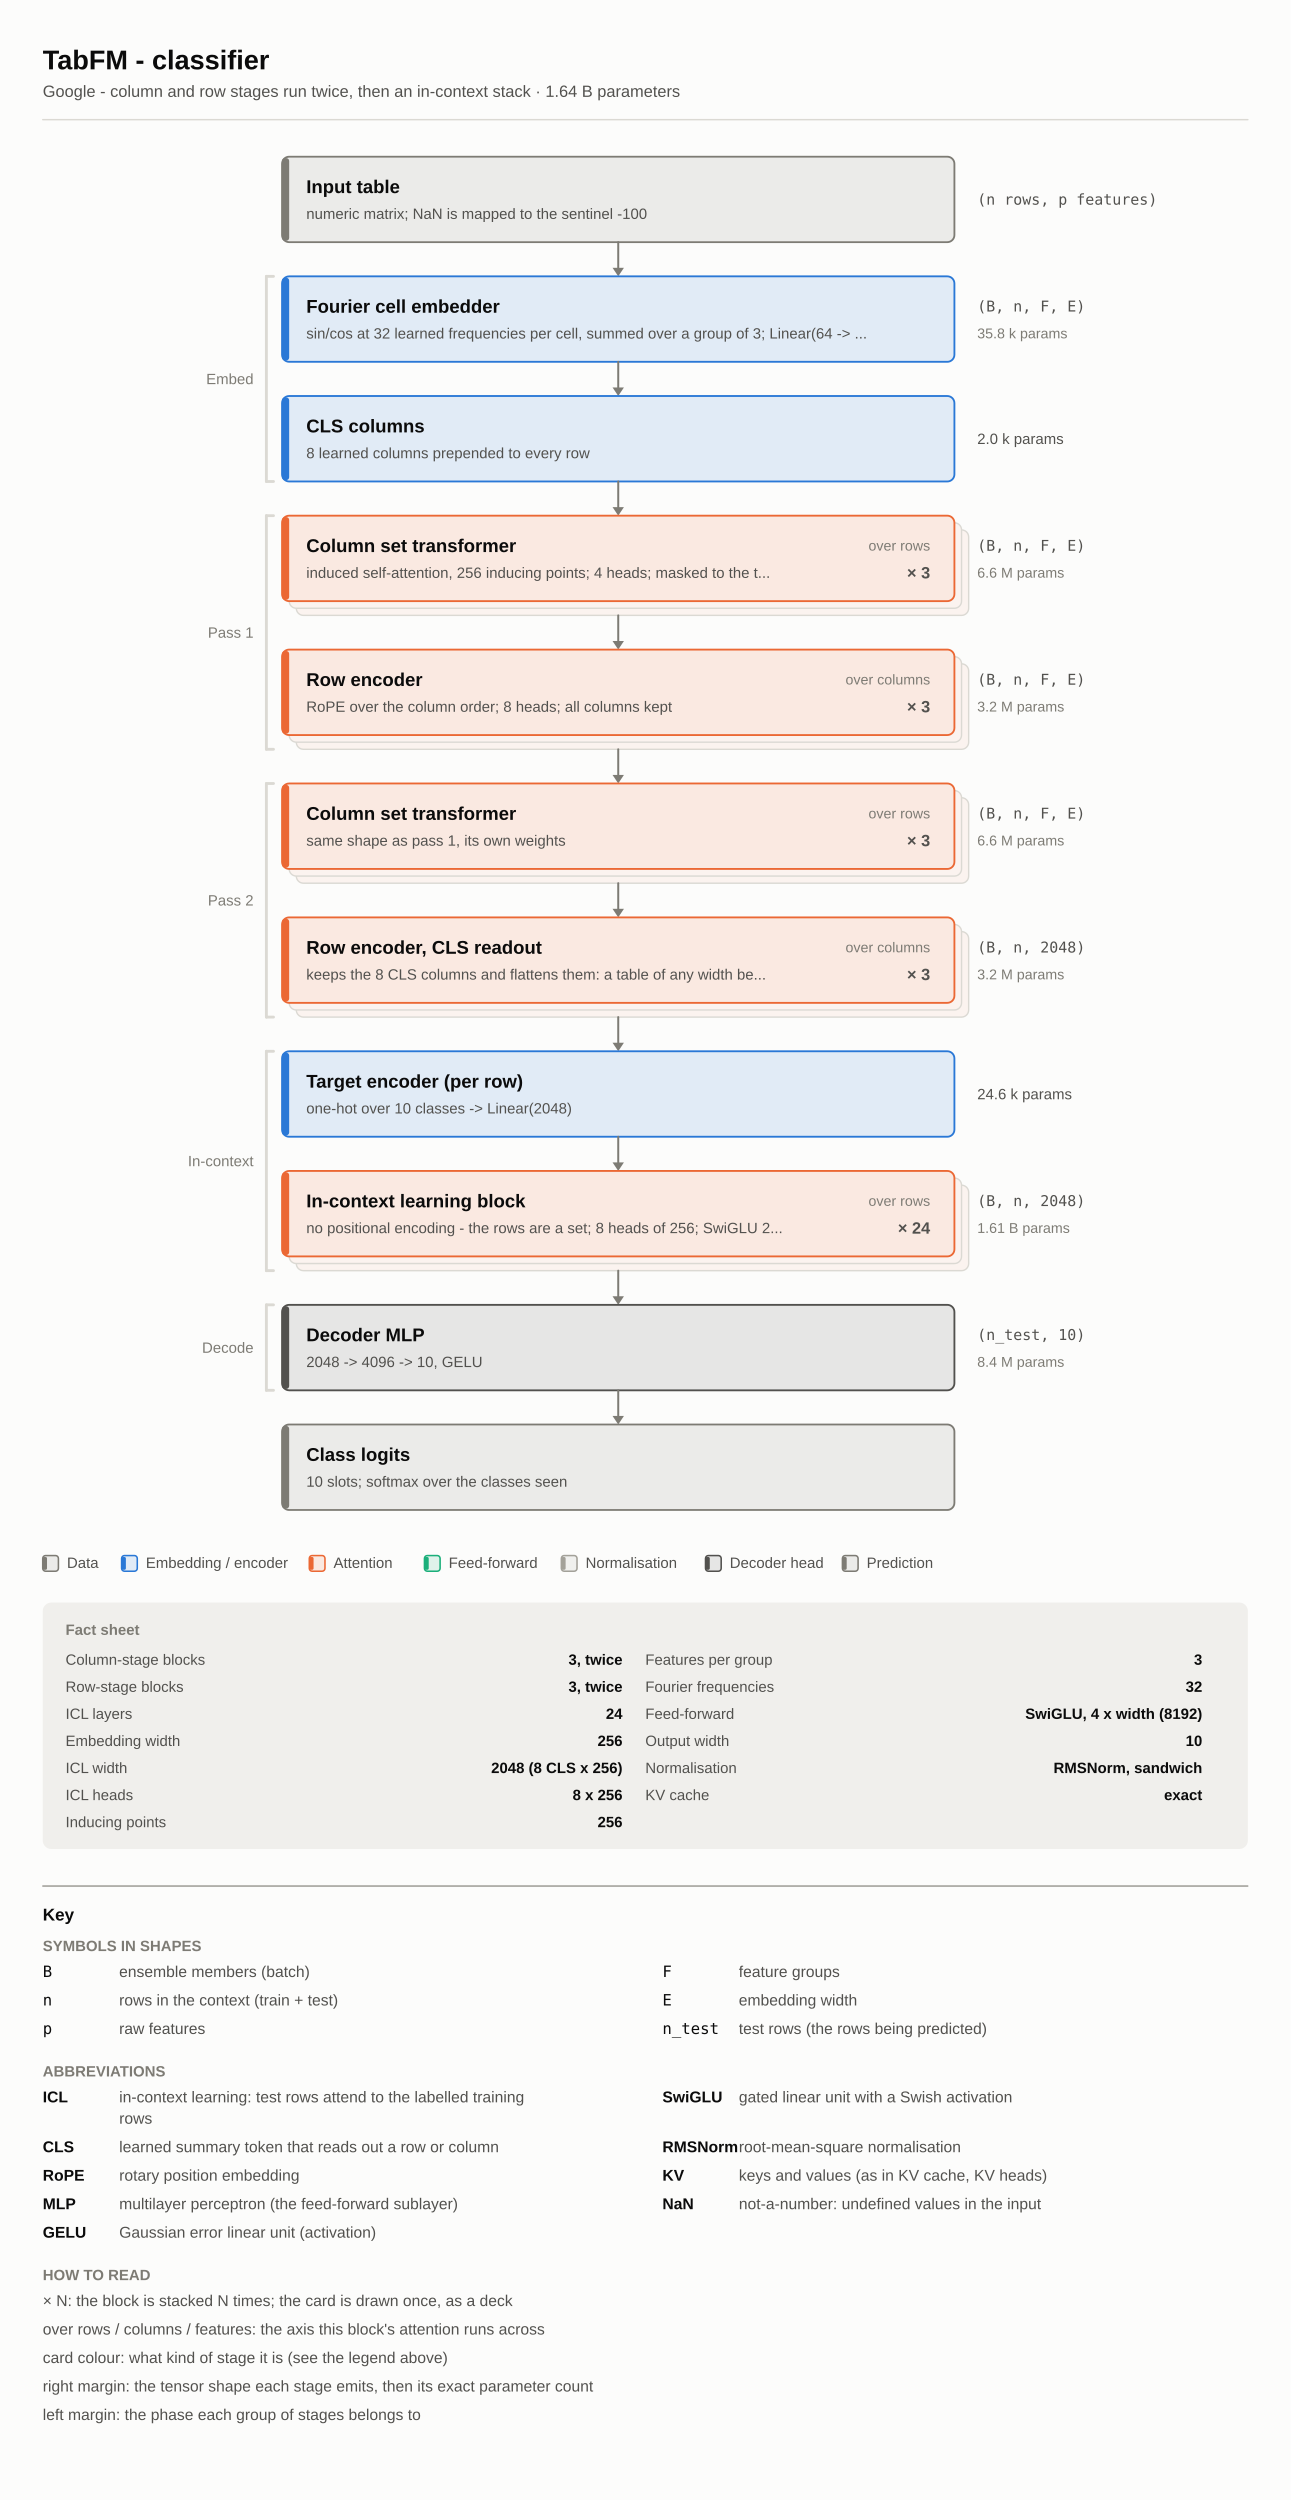
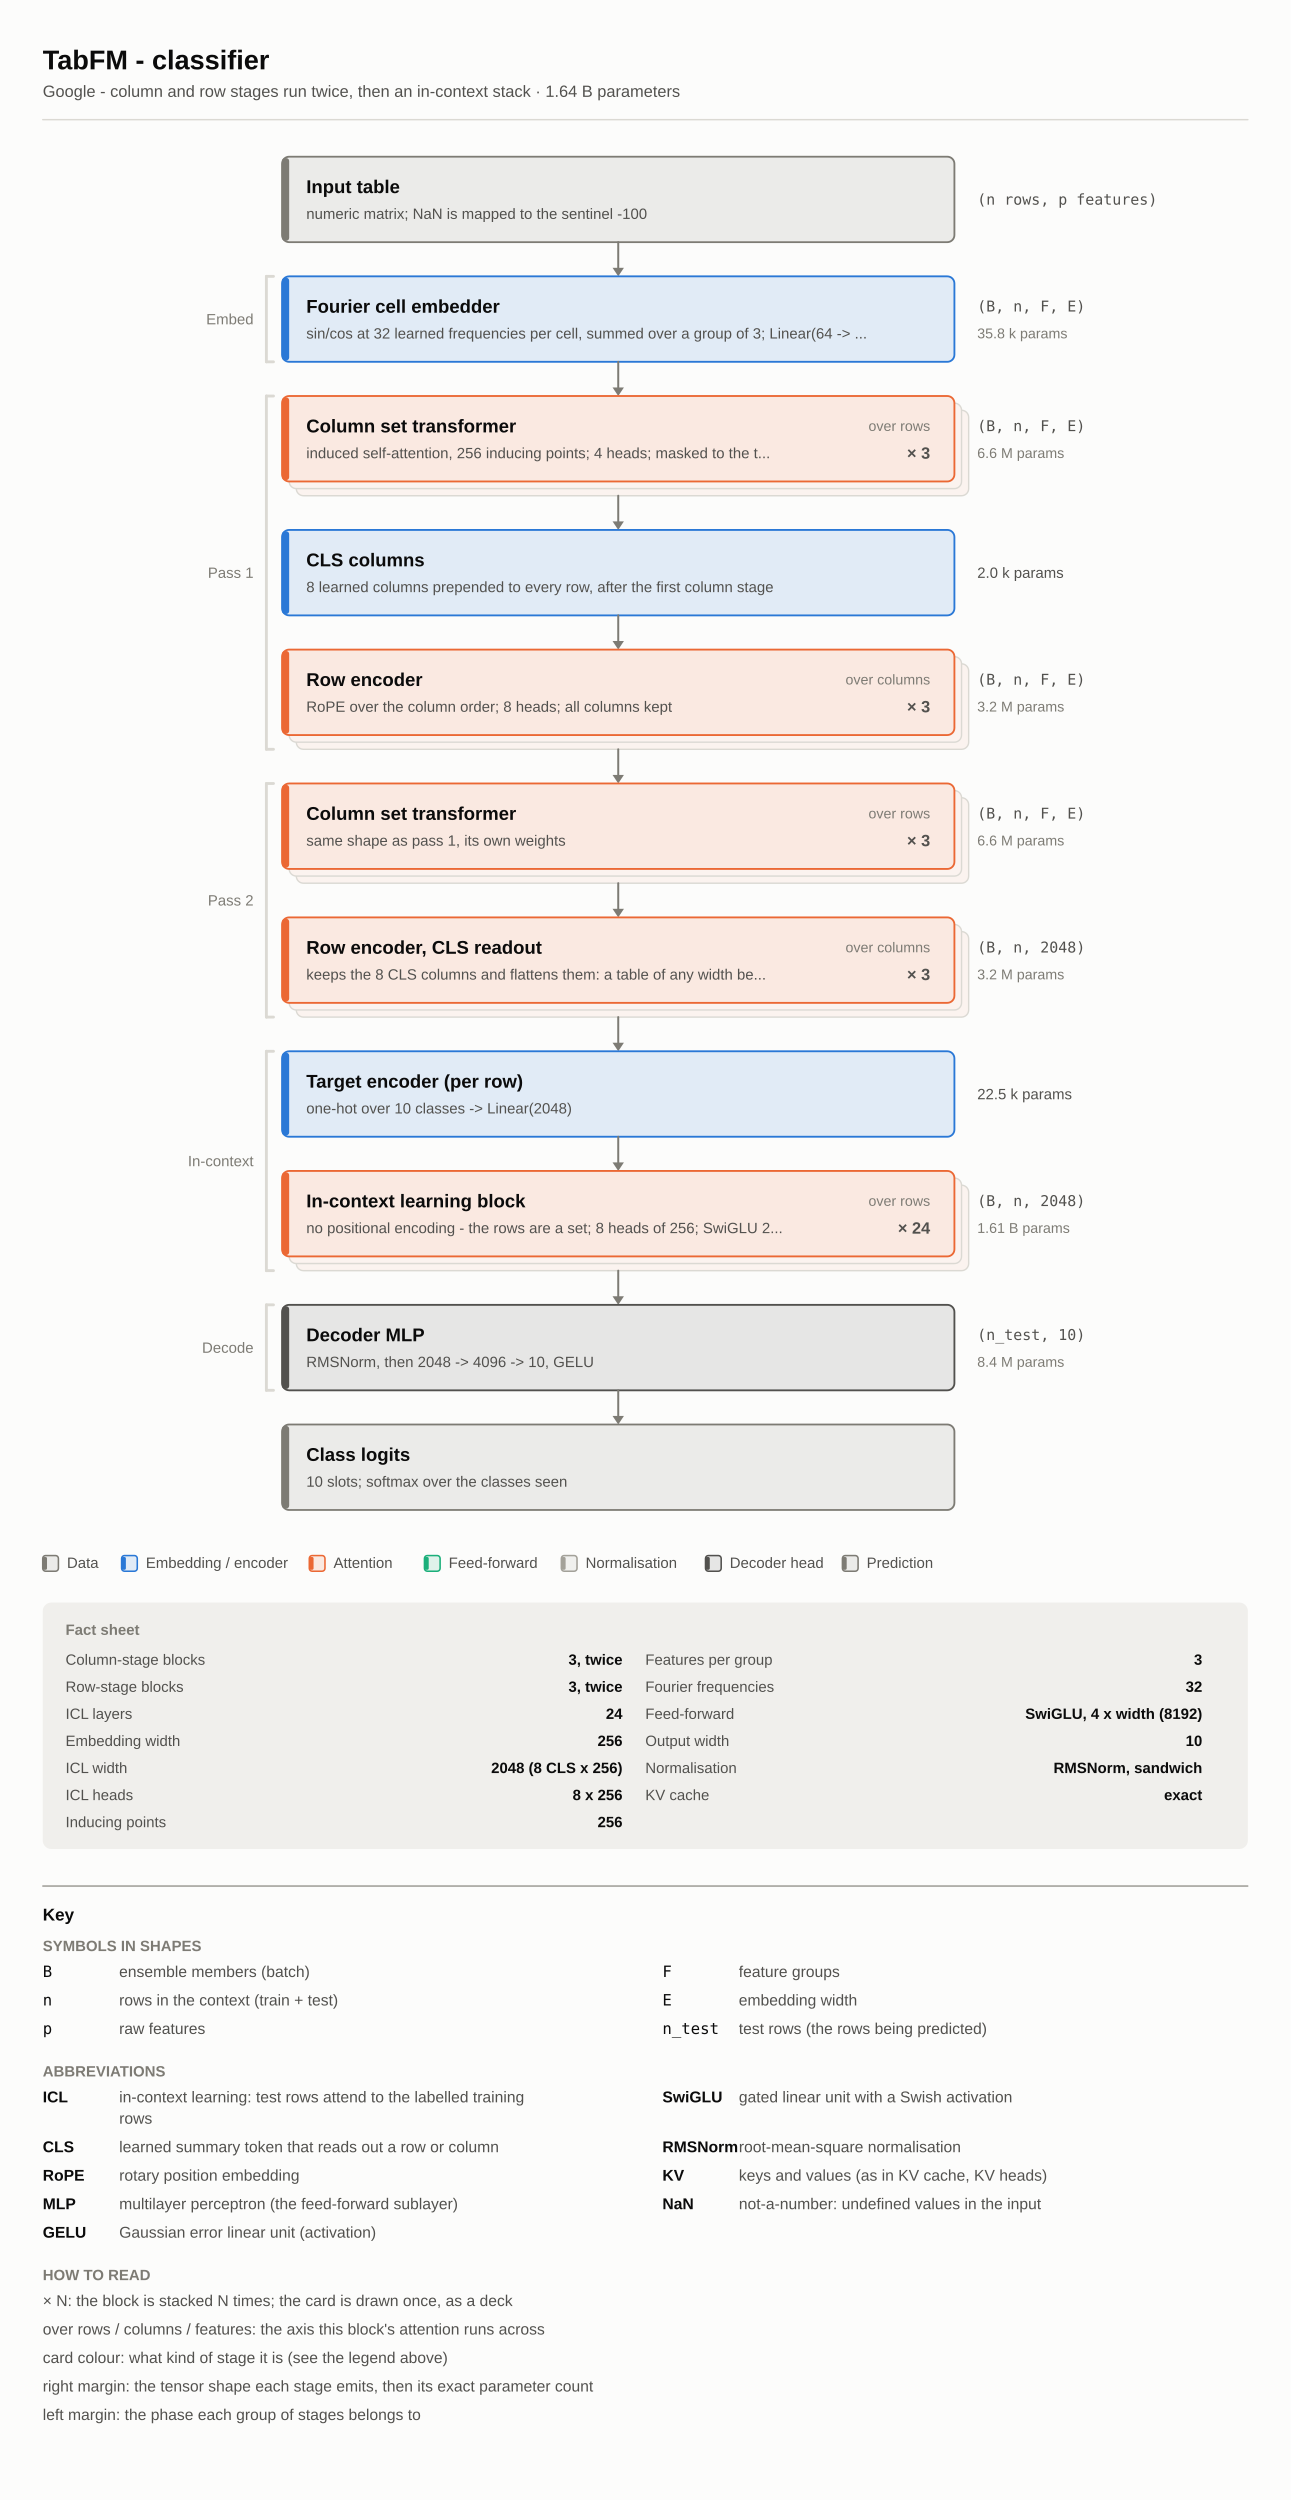
<svg xmlns="http://www.w3.org/2000/svg" width="906" height="1755" viewBox="0 0 906 1755">
  <rect width="906" height="1755" fill="#fcfcfb" />
  <text x="30" y="42" dy="0.35em" font-family="-apple-system, BlinkMacSystemFont, 'Segoe UI', 'Helvetica Neue', Arial, sans-serif" font-size="19px" font-weight="600" fill="#0b0b0b">TabFM - classifier</text>
  <text x="30" y="64" dy="0.35em" font-family="-apple-system, BlinkMacSystemFont, 'Segoe UI', 'Helvetica Neue', Arial, sans-serif" font-size="11.5px" fill="#52514e">Google  -  column and row stages run twice, then an in-context stack  ·  1.64 B parameters</text>
  <line x1="30" y1="84" x2="876" y2="84" stroke="#dbd9d3" stroke-width="1" stroke-linecap="round" />
  <rect x="198" y="110" width="472" height="60" rx="5" fill="#EBEBE9" stroke="#7d7b74" stroke-width="1.3" />
  <rect x="198" y="111" width="5" height="58" rx="2" fill="#7d7b74" />
  <text x="215" y="131" dy="0.35em" font-family="-apple-system, BlinkMacSystemFont, 'Segoe UI', 'Helvetica Neue', Arial, sans-serif" font-size="13px" font-weight="600" fill="#0b0b0b">Input table</text>
  <text x="215" y="150" dy="0.35em" font-family="-apple-system, BlinkMacSystemFont, 'Segoe UI', 'Helvetica Neue', Arial, sans-serif" font-size="10.5px" fill="#52514e">numeric matrix; NaN is mapped to the sentinel -100</text>
  <text x="686" y="140" dy="0.35em" font-family="ui-monospace, SFMono-Regular, Menlo, Consolas, monospace" font-size="10.5px" fill="#52514e">(n rows, p features)</text>
  <line x1="434" y1="170" x2="434" y2="189" stroke="#7d7b74" stroke-width="1.4" stroke-linecap="round" />
  <polygon points="430,188 438,188 434,194" fill="#7d7b74" />
  <rect x="198" y="194" width="472" height="60" rx="5" fill="#E1EBF6" stroke="#2a78d6" stroke-width="1.3" />
  <rect x="198" y="195" width="5" height="58" rx="2" fill="#2a78d6" />
  <text x="215" y="215" dy="0.35em" font-family="-apple-system, BlinkMacSystemFont, 'Segoe UI', 'Helvetica Neue', Arial, sans-serif" font-size="13px" font-weight="600" fill="#0b0b0b">Fourier cell embedder</text>
  <text x="215" y="234" dy="0.35em" font-family="-apple-system, BlinkMacSystemFont, 'Segoe UI', 'Helvetica Neue', Arial, sans-serif" font-size="10.5px" fill="#52514e">sin/cos at 32 learned frequencies per cell, summed over a group of 3; Linear(64 -&gt; ...</text>
  <text x="686" y="215" dy="0.35em" font-family="ui-monospace, SFMono-Regular, Menlo, Consolas, monospace" font-size="10.5px" fill="#52514e">(B, n, F, E)</text>
  <text x="686" y="234" dy="0.35em" font-family="-apple-system, BlinkMacSystemFont, 'Segoe UI', 'Helvetica Neue', Arial, sans-serif" font-size="10px" fill="#7d7b74">35.8 k params</text>
  <line x1="434" y1="254" x2="434" y2="273" stroke="#7d7b74" stroke-width="1.4" stroke-linecap="round" />
  <polygon points="430,272 438,272 434,278" fill="#7d7b74" />
-   <rect x="198" y="278" width="472" height="60" rx="5" fill="#E1EBF6" stroke="#2a78d6" stroke-width="1.3" />
-   <rect x="198" y="279" width="5" height="58" rx="2" fill="#2a78d6" />
-   <text x="215" y="299" dy="0.35em" font-family="-apple-system, BlinkMacSystemFont, 'Segoe UI', 'Helvetica Neue', Arial, sans-serif" font-size="13px" font-weight="600" fill="#0b0b0b">CLS columns</text>
-   <text x="215" y="318" dy="0.35em" font-family="-apple-system, BlinkMacSystemFont, 'Segoe UI', 'Helvetica Neue', Arial, sans-serif" font-size="10.5px" fill="#52514e">8 learned columns prepended to every row</text>
-   <text x="686" y="308" dy="0.35em" font-family="-apple-system, BlinkMacSystemFont, 'Segoe UI', 'Helvetica Neue', Arial, sans-serif" font-size="10.5px" fill="#52514e">2.0 k params</text>
-   <line x1="434" y1="338" x2="434" y2="357" stroke="#7d7b74" stroke-width="1.4" stroke-linecap="round" />
-   <polygon points="430,356 438,356 434,362" fill="#7d7b74" />
-   <rect x="208" y="372" width="472" height="60" rx="5" fill="#FBF3EF" stroke="#dbd9d3" stroke-width="1" />
-   <rect x="203" y="367" width="472" height="60" rx="5" fill="#FBF3EF" stroke="#dbd9d3" stroke-width="1" />
-   <rect x="198" y="362" width="472" height="60" rx="5" fill="#FAE9E1" stroke="#eb6834" stroke-width="1.3" />
-   <rect x="198" y="363" width="5" height="58" rx="2" fill="#eb6834" />
-   <text x="215" y="383" dy="0.35em" font-family="-apple-system, BlinkMacSystemFont, 'Segoe UI', 'Helvetica Neue', Arial, sans-serif" font-size="13px" font-weight="600" fill="#0b0b0b">Column set transformer</text>
-   <text x="215" y="402" dy="0.35em" font-family="-apple-system, BlinkMacSystemFont, 'Segoe UI', 'Helvetica Neue', Arial, sans-serif" font-size="10.5px" fill="#52514e">induced self-attention, 256 inducing points; 4 heads; masked to the t...</text>
-   <text x="653" y="383" dy="0.35em" font-family="-apple-system, BlinkMacSystemFont, 'Segoe UI', 'Helvetica Neue', Arial, sans-serif" font-size="10px" text-anchor="end" fill="#7d7b74">over rows</text>
-   <text x="653" y="402" dy="0.35em" font-family="-apple-system, BlinkMacSystemFont, 'Segoe UI', 'Helvetica Neue', Arial, sans-serif" font-size="11.5px" font-weight="600" text-anchor="end" fill="#52514e">× 3</text>
-   <text x="686" y="383" dy="0.35em" font-family="ui-monospace, SFMono-Regular, Menlo, Consolas, monospace" font-size="10.5px" fill="#52514e">(B, n, F, E)</text>
-   <text x="686" y="402" dy="0.35em" font-family="-apple-system, BlinkMacSystemFont, 'Segoe UI', 'Helvetica Neue', Arial, sans-serif" font-size="10px" fill="#7d7b74">6.6 M params</text>
+   <rect x="208" y="288" width="472" height="60" rx="5" fill="#FBF3EF" stroke="#dbd9d3" stroke-width="1" />
+   <rect x="203" y="283" width="472" height="60" rx="5" fill="#FBF3EF" stroke="#dbd9d3" stroke-width="1" />
+   <rect x="198" y="278" width="472" height="60" rx="5" fill="#FAE9E1" stroke="#eb6834" stroke-width="1.3" />
+   <rect x="198" y="279" width="5" height="58" rx="2" fill="#eb6834" />
+   <text x="215" y="299" dy="0.35em" font-family="-apple-system, BlinkMacSystemFont, 'Segoe UI', 'Helvetica Neue', Arial, sans-serif" font-size="13px" font-weight="600" fill="#0b0b0b">Column set transformer</text>
+   <text x="215" y="318" dy="0.35em" font-family="-apple-system, BlinkMacSystemFont, 'Segoe UI', 'Helvetica Neue', Arial, sans-serif" font-size="10.5px" fill="#52514e">induced self-attention, 256 inducing points; 4 heads; masked to the t...</text>
+   <text x="653" y="299" dy="0.35em" font-family="-apple-system, BlinkMacSystemFont, 'Segoe UI', 'Helvetica Neue', Arial, sans-serif" font-size="10px" text-anchor="end" fill="#7d7b74">over rows</text>
+   <text x="653" y="318" dy="0.35em" font-family="-apple-system, BlinkMacSystemFont, 'Segoe UI', 'Helvetica Neue', Arial, sans-serif" font-size="11.5px" font-weight="600" text-anchor="end" fill="#52514e">× 3</text>
+   <text x="686" y="299" dy="0.35em" font-family="ui-monospace, SFMono-Regular, Menlo, Consolas, monospace" font-size="10.5px" fill="#52514e">(B, n, F, E)</text>
+   <text x="686" y="318" dy="0.35em" font-family="-apple-system, BlinkMacSystemFont, 'Segoe UI', 'Helvetica Neue', Arial, sans-serif" font-size="10px" fill="#7d7b74">6.6 M params</text>
+   <line x1="434" y1="348" x2="434" y2="367" stroke="#7d7b74" stroke-width="1.4" stroke-linecap="round" />
+   <polygon points="430,366 438,366 434,372" fill="#7d7b74" />
+   <rect x="198" y="372" width="472" height="60" rx="5" fill="#E1EBF6" stroke="#2a78d6" stroke-width="1.3" />
+   <rect x="198" y="373" width="5" height="58" rx="2" fill="#2a78d6" />
+   <text x="215" y="393" dy="0.35em" font-family="-apple-system, BlinkMacSystemFont, 'Segoe UI', 'Helvetica Neue', Arial, sans-serif" font-size="13px" font-weight="600" fill="#0b0b0b">CLS columns</text>
+   <text x="215" y="412" dy="0.35em" font-family="-apple-system, BlinkMacSystemFont, 'Segoe UI', 'Helvetica Neue', Arial, sans-serif" font-size="10.5px" fill="#52514e">8 learned columns prepended to every row, after the first column stage</text>
+   <text x="686" y="402" dy="0.35em" font-family="-apple-system, BlinkMacSystemFont, 'Segoe UI', 'Helvetica Neue', Arial, sans-serif" font-size="10.5px" fill="#52514e">2.0 k params</text>
  <line x1="434" y1="432" x2="434" y2="451" stroke="#7d7b74" stroke-width="1.4" stroke-linecap="round" />
  <polygon points="430,450 438,450 434,456" fill="#7d7b74" />
  <rect x="208" y="466" width="472" height="60" rx="5" fill="#FBF3EF" stroke="#dbd9d3" stroke-width="1" />
  <rect x="203" y="461" width="472" height="60" rx="5" fill="#FBF3EF" stroke="#dbd9d3" stroke-width="1" />
  <rect x="198" y="456" width="472" height="60" rx="5" fill="#FAE9E1" stroke="#eb6834" stroke-width="1.3" />
  <rect x="198" y="457" width="5" height="58" rx="2" fill="#eb6834" />
  <text x="215" y="477" dy="0.35em" font-family="-apple-system, BlinkMacSystemFont, 'Segoe UI', 'Helvetica Neue', Arial, sans-serif" font-size="13px" font-weight="600" fill="#0b0b0b">Row encoder</text>
  <text x="215" y="496" dy="0.35em" font-family="-apple-system, BlinkMacSystemFont, 'Segoe UI', 'Helvetica Neue', Arial, sans-serif" font-size="10.5px" fill="#52514e">RoPE over the column order; 8 heads; all columns kept</text>
  <text x="653" y="477" dy="0.35em" font-family="-apple-system, BlinkMacSystemFont, 'Segoe UI', 'Helvetica Neue', Arial, sans-serif" font-size="10px" text-anchor="end" fill="#7d7b74">over columns</text>
  <text x="653" y="496" dy="0.35em" font-family="-apple-system, BlinkMacSystemFont, 'Segoe UI', 'Helvetica Neue', Arial, sans-serif" font-size="11.5px" font-weight="600" text-anchor="end" fill="#52514e">× 3</text>
  <text x="686" y="477" dy="0.35em" font-family="ui-monospace, SFMono-Regular, Menlo, Consolas, monospace" font-size="10.5px" fill="#52514e">(B, n, F, E)</text>
  <text x="686" y="496" dy="0.35em" font-family="-apple-system, BlinkMacSystemFont, 'Segoe UI', 'Helvetica Neue', Arial, sans-serif" font-size="10px" fill="#7d7b74">3.2 M params</text>
  <line x1="434" y1="526" x2="434" y2="545" stroke="#7d7b74" stroke-width="1.4" stroke-linecap="round" />
  <polygon points="430,544 438,544 434,550" fill="#7d7b74" />
  <rect x="208" y="560" width="472" height="60" rx="5" fill="#FBF3EF" stroke="#dbd9d3" stroke-width="1" />
  <rect x="203" y="555" width="472" height="60" rx="5" fill="#FBF3EF" stroke="#dbd9d3" stroke-width="1" />
  <rect x="198" y="550" width="472" height="60" rx="5" fill="#FAE9E1" stroke="#eb6834" stroke-width="1.3" />
  <rect x="198" y="551" width="5" height="58" rx="2" fill="#eb6834" />
  <text x="215" y="571" dy="0.35em" font-family="-apple-system, BlinkMacSystemFont, 'Segoe UI', 'Helvetica Neue', Arial, sans-serif" font-size="13px" font-weight="600" fill="#0b0b0b">Column set transformer</text>
  <text x="215" y="590" dy="0.35em" font-family="-apple-system, BlinkMacSystemFont, 'Segoe UI', 'Helvetica Neue', Arial, sans-serif" font-size="10.5px" fill="#52514e">same shape as pass 1, its own weights</text>
  <text x="653" y="571" dy="0.35em" font-family="-apple-system, BlinkMacSystemFont, 'Segoe UI', 'Helvetica Neue', Arial, sans-serif" font-size="10px" text-anchor="end" fill="#7d7b74">over rows</text>
  <text x="653" y="590" dy="0.35em" font-family="-apple-system, BlinkMacSystemFont, 'Segoe UI', 'Helvetica Neue', Arial, sans-serif" font-size="11.5px" font-weight="600" text-anchor="end" fill="#52514e">× 3</text>
  <text x="686" y="571" dy="0.35em" font-family="ui-monospace, SFMono-Regular, Menlo, Consolas, monospace" font-size="10.5px" fill="#52514e">(B, n, F, E)</text>
  <text x="686" y="590" dy="0.35em" font-family="-apple-system, BlinkMacSystemFont, 'Segoe UI', 'Helvetica Neue', Arial, sans-serif" font-size="10px" fill="#7d7b74">6.6 M params</text>
  <line x1="434" y1="620" x2="434" y2="639" stroke="#7d7b74" stroke-width="1.4" stroke-linecap="round" />
  <polygon points="430,638 438,638 434,644" fill="#7d7b74" />
  <rect x="208" y="654" width="472" height="60" rx="5" fill="#FBF3EF" stroke="#dbd9d3" stroke-width="1" />
  <rect x="203" y="649" width="472" height="60" rx="5" fill="#FBF3EF" stroke="#dbd9d3" stroke-width="1" />
  <rect x="198" y="644" width="472" height="60" rx="5" fill="#FAE9E1" stroke="#eb6834" stroke-width="1.3" />
  <rect x="198" y="645" width="5" height="58" rx="2" fill="#eb6834" />
  <text x="215" y="665" dy="0.35em" font-family="-apple-system, BlinkMacSystemFont, 'Segoe UI', 'Helvetica Neue', Arial, sans-serif" font-size="13px" font-weight="600" fill="#0b0b0b">Row encoder, CLS readout</text>
  <text x="215" y="684" dy="0.35em" font-family="-apple-system, BlinkMacSystemFont, 'Segoe UI', 'Helvetica Neue', Arial, sans-serif" font-size="10.5px" fill="#52514e">keeps the 8 CLS columns and flattens them: a table of any width be...</text>
  <text x="653" y="665" dy="0.35em" font-family="-apple-system, BlinkMacSystemFont, 'Segoe UI', 'Helvetica Neue', Arial, sans-serif" font-size="10px" text-anchor="end" fill="#7d7b74">over columns</text>
  <text x="653" y="684" dy="0.35em" font-family="-apple-system, BlinkMacSystemFont, 'Segoe UI', 'Helvetica Neue', Arial, sans-serif" font-size="11.5px" font-weight="600" text-anchor="end" fill="#52514e">× 3</text>
  <text x="686" y="665" dy="0.35em" font-family="ui-monospace, SFMono-Regular, Menlo, Consolas, monospace" font-size="10.5px" fill="#52514e">(B, n, 2048)</text>
  <text x="686" y="684" dy="0.35em" font-family="-apple-system, BlinkMacSystemFont, 'Segoe UI', 'Helvetica Neue', Arial, sans-serif" font-size="10px" fill="#7d7b74">3.2 M params</text>
  <line x1="434" y1="714" x2="434" y2="733" stroke="#7d7b74" stroke-width="1.4" stroke-linecap="round" />
  <polygon points="430,732 438,732 434,738" fill="#7d7b74" />
  <rect x="198" y="738" width="472" height="60" rx="5" fill="#E1EBF6" stroke="#2a78d6" stroke-width="1.3" />
  <rect x="198" y="739" width="5" height="58" rx="2" fill="#2a78d6" />
  <text x="215" y="759" dy="0.35em" font-family="-apple-system, BlinkMacSystemFont, 'Segoe UI', 'Helvetica Neue', Arial, sans-serif" font-size="13px" font-weight="600" fill="#0b0b0b">Target encoder (per row)</text>
  <text x="215" y="778" dy="0.35em" font-family="-apple-system, BlinkMacSystemFont, 'Segoe UI', 'Helvetica Neue', Arial, sans-serif" font-size="10.5px" fill="#52514e">one-hot over 10 classes -&gt; Linear(2048)</text>
-   <text x="686" y="768" dy="0.35em" font-family="-apple-system, BlinkMacSystemFont, 'Segoe UI', 'Helvetica Neue', Arial, sans-serif" font-size="10.5px" fill="#52514e">24.6 k params</text>
+   <text x="686" y="768" dy="0.35em" font-family="-apple-system, BlinkMacSystemFont, 'Segoe UI', 'Helvetica Neue', Arial, sans-serif" font-size="10.5px" fill="#52514e">22.5 k params</text>
  <line x1="434" y1="798" x2="434" y2="817" stroke="#7d7b74" stroke-width="1.4" stroke-linecap="round" />
  <polygon points="430,816 438,816 434,822" fill="#7d7b74" />
  <rect x="208" y="832" width="472" height="60" rx="5" fill="#FBF3EF" stroke="#dbd9d3" stroke-width="1" />
  <rect x="203" y="827" width="472" height="60" rx="5" fill="#FBF3EF" stroke="#dbd9d3" stroke-width="1" />
  <rect x="198" y="822" width="472" height="60" rx="5" fill="#FAE9E1" stroke="#eb6834" stroke-width="1.3" />
  <rect x="198" y="823" width="5" height="58" rx="2" fill="#eb6834" />
  <text x="215" y="843" dy="0.35em" font-family="-apple-system, BlinkMacSystemFont, 'Segoe UI', 'Helvetica Neue', Arial, sans-serif" font-size="13px" font-weight="600" fill="#0b0b0b">In-context learning block</text>
  <text x="215" y="862" dy="0.35em" font-family="-apple-system, BlinkMacSystemFont, 'Segoe UI', 'Helvetica Neue', Arial, sans-serif" font-size="10.5px" fill="#52514e">no positional encoding - the rows are a set; 8 heads of 256; SwiGLU 2...</text>
  <text x="653" y="843" dy="0.35em" font-family="-apple-system, BlinkMacSystemFont, 'Segoe UI', 'Helvetica Neue', Arial, sans-serif" font-size="10px" text-anchor="end" fill="#7d7b74">over rows</text>
  <text x="653" y="862" dy="0.35em" font-family="-apple-system, BlinkMacSystemFont, 'Segoe UI', 'Helvetica Neue', Arial, sans-serif" font-size="11.5px" font-weight="600" text-anchor="end" fill="#52514e">× 24</text>
  <text x="686" y="843" dy="0.35em" font-family="ui-monospace, SFMono-Regular, Menlo, Consolas, monospace" font-size="10.5px" fill="#52514e">(B, n, 2048)</text>
  <text x="686" y="862" dy="0.35em" font-family="-apple-system, BlinkMacSystemFont, 'Segoe UI', 'Helvetica Neue', Arial, sans-serif" font-size="10px" fill="#7d7b74">1.61 B params</text>
  <line x1="434" y1="892" x2="434" y2="911" stroke="#7d7b74" stroke-width="1.4" stroke-linecap="round" />
  <polygon points="430,910 438,910 434,916" fill="#7d7b74" />
  <rect x="198" y="916" width="472" height="60" rx="5" fill="#E6E6E5" stroke="#52514e" stroke-width="1.3" />
  <rect x="198" y="917" width="5" height="58" rx="2" fill="#52514e" />
  <text x="215" y="937" dy="0.35em" font-family="-apple-system, BlinkMacSystemFont, 'Segoe UI', 'Helvetica Neue', Arial, sans-serif" font-size="13px" font-weight="600" fill="#0b0b0b">Decoder MLP</text>
-   <text x="215" y="956" dy="0.35em" font-family="-apple-system, BlinkMacSystemFont, 'Segoe UI', 'Helvetica Neue', Arial, sans-serif" font-size="10.5px" fill="#52514e">2048 -&gt; 4096 -&gt; 10, GELU</text>
+   <text x="215" y="956" dy="0.35em" font-family="-apple-system, BlinkMacSystemFont, 'Segoe UI', 'Helvetica Neue', Arial, sans-serif" font-size="10.5px" fill="#52514e">RMSNorm, then 2048 -&gt; 4096 -&gt; 10, GELU</text>
  <text x="686" y="937" dy="0.35em" font-family="ui-monospace, SFMono-Regular, Menlo, Consolas, monospace" font-size="10.5px" fill="#52514e">(n_test, 10)</text>
  <text x="686" y="956" dy="0.35em" font-family="-apple-system, BlinkMacSystemFont, 'Segoe UI', 'Helvetica Neue', Arial, sans-serif" font-size="10px" fill="#7d7b74">8.4 M params</text>
  <line x1="434" y1="976" x2="434" y2="995" stroke="#7d7b74" stroke-width="1.4" stroke-linecap="round" />
  <polygon points="430,994 438,994 434,1000" fill="#7d7b74" />
  <rect x="198" y="1000" width="472" height="60" rx="5" fill="#EBEBE9" stroke="#7d7b74" stroke-width="1.3" />
  <rect x="198" y="1001" width="5" height="58" rx="2" fill="#7d7b74" />
  <text x="215" y="1021" dy="0.35em" font-family="-apple-system, BlinkMacSystemFont, 'Segoe UI', 'Helvetica Neue', Arial, sans-serif" font-size="13px" font-weight="600" fill="#0b0b0b">Class logits</text>
  <text x="215" y="1040" dy="0.35em" font-family="-apple-system, BlinkMacSystemFont, 'Segoe UI', 'Helvetica Neue', Arial, sans-serif" font-size="10.5px" fill="#52514e">10 slots; softmax over the classes seen</text>
-   <line x1="187" y1="194" x2="187" y2="338" stroke="#dbd9d3" stroke-width="2" stroke-linecap="round" />
+   <line x1="187" y1="194" x2="187" y2="254" stroke="#dbd9d3" stroke-width="2" stroke-linecap="round" />
  <line x1="187" y1="194" x2="192" y2="194" stroke="#dbd9d3" stroke-width="2" stroke-linecap="round" />
-   <line x1="187" y1="338" x2="192" y2="338" stroke="#dbd9d3" stroke-width="2" stroke-linecap="round" />
-   <text x="178" y="266" dy="0.35em" font-family="-apple-system, BlinkMacSystemFont, 'Segoe UI', 'Helvetica Neue', Arial, sans-serif" font-size="10.5px" text-anchor="end" fill="#7d7b74">Embed</text>
-   <line x1="187" y1="362" x2="187" y2="526" stroke="#dbd9d3" stroke-width="2" stroke-linecap="round" />
-   <line x1="187" y1="362" x2="192" y2="362" stroke="#dbd9d3" stroke-width="2" stroke-linecap="round" />
+   <line x1="187" y1="254" x2="192" y2="254" stroke="#dbd9d3" stroke-width="2" stroke-linecap="round" />
+   <text x="178" y="224" dy="0.35em" font-family="-apple-system, BlinkMacSystemFont, 'Segoe UI', 'Helvetica Neue', Arial, sans-serif" font-size="10.5px" text-anchor="end" fill="#7d7b74">Embed</text>
+   <line x1="187" y1="278" x2="187" y2="526" stroke="#dbd9d3" stroke-width="2" stroke-linecap="round" />
+   <line x1="187" y1="278" x2="192" y2="278" stroke="#dbd9d3" stroke-width="2" stroke-linecap="round" />
  <line x1="187" y1="526" x2="192" y2="526" stroke="#dbd9d3" stroke-width="2" stroke-linecap="round" />
-   <text x="178" y="444" dy="0.35em" font-family="-apple-system, BlinkMacSystemFont, 'Segoe UI', 'Helvetica Neue', Arial, sans-serif" font-size="10.5px" text-anchor="end" fill="#7d7b74">Pass 1</text>
+   <text x="178" y="402" dy="0.35em" font-family="-apple-system, BlinkMacSystemFont, 'Segoe UI', 'Helvetica Neue', Arial, sans-serif" font-size="10.5px" text-anchor="end" fill="#7d7b74">Pass 1</text>
  <line x1="187" y1="550" x2="187" y2="714" stroke="#dbd9d3" stroke-width="2" stroke-linecap="round" />
  <line x1="187" y1="550" x2="192" y2="550" stroke="#dbd9d3" stroke-width="2" stroke-linecap="round" />
  <line x1="187" y1="714" x2="192" y2="714" stroke="#dbd9d3" stroke-width="2" stroke-linecap="round" />
  <text x="178" y="632" dy="0.35em" font-family="-apple-system, BlinkMacSystemFont, 'Segoe UI', 'Helvetica Neue', Arial, sans-serif" font-size="10.5px" text-anchor="end" fill="#7d7b74">Pass 2</text>
  <line x1="187" y1="738" x2="187" y2="892" stroke="#dbd9d3" stroke-width="2" stroke-linecap="round" />
  <line x1="187" y1="738" x2="192" y2="738" stroke="#dbd9d3" stroke-width="2" stroke-linecap="round" />
  <line x1="187" y1="892" x2="192" y2="892" stroke="#dbd9d3" stroke-width="2" stroke-linecap="round" />
  <text x="178" y="815" dy="0.35em" font-family="-apple-system, BlinkMacSystemFont, 'Segoe UI', 'Helvetica Neue', Arial, sans-serif" font-size="10.5px" text-anchor="end" fill="#7d7b74">In-context</text>
  <line x1="187" y1="916" x2="187" y2="976" stroke="#dbd9d3" stroke-width="2" stroke-linecap="round" />
  <line x1="187" y1="916" x2="192" y2="916" stroke="#dbd9d3" stroke-width="2" stroke-linecap="round" />
  <line x1="187" y1="976" x2="192" y2="976" stroke="#dbd9d3" stroke-width="2" stroke-linecap="round" />
  <text x="178" y="946" dy="0.35em" font-family="-apple-system, BlinkMacSystemFont, 'Segoe UI', 'Helvetica Neue', Arial, sans-serif" font-size="10.5px" text-anchor="end" fill="#7d7b74">Decode</text>
  <rect x="30" y="1092" width="11" height="11" rx="2" fill="#EBEBE9" stroke="#7d7b74" stroke-width="1.1" />
  <rect x="30" y="1093" width="3" height="9" rx="1" fill="#7d7b74" />
  <text x="47" y="1097" dy="0.35em" font-family="-apple-system, BlinkMacSystemFont, 'Segoe UI', 'Helvetica Neue', Arial, sans-serif" font-size="10.5px" fill="#52514e">Data</text>
  <rect x="85.37" y="1092" width="11" height="11" rx="2" fill="#E1EBF6" stroke="#2a78d6" stroke-width="1.1" />
  <rect x="85.37" y="1093" width="3" height="9" rx="1" fill="#2a78d6" />
  <text x="102.37" y="1097" dy="0.35em" font-family="-apple-system, BlinkMacSystemFont, 'Segoe UI', 'Helvetica Neue', Arial, sans-serif" font-size="10.5px" fill="#52514e">Embedding / encoder</text>
  <rect x="217.13" y="1092" width="11" height="11" rx="2" fill="#FAE9E1" stroke="#eb6834" stroke-width="1.1" />
  <rect x="217.13" y="1093" width="3" height="9" rx="1" fill="#eb6834" />
  <text x="234.13" y="1097" dy="0.35em" font-family="-apple-system, BlinkMacSystemFont, 'Segoe UI', 'Helvetica Neue', Arial, sans-serif" font-size="10.5px" fill="#52514e">Attention</text>
  <rect x="297.96" y="1092" width="11" height="11" rx="2" fill="#DFF2EA" stroke="#1baf7a" stroke-width="1.1" />
  <rect x="297.96" y="1093" width="3" height="9" rx="1" fill="#1baf7a" />
  <text x="314.96" y="1097" dy="0.35em" font-family="-apple-system, BlinkMacSystemFont, 'Segoe UI', 'Helvetica Neue', Arial, sans-serif" font-size="10.5px" fill="#52514e">Feed-forward</text>
  <rect x="394.07" y="1092" width="11" height="11" rx="2" fill="#F0F0EE" stroke="#a3a199" stroke-width="1.1" />
  <rect x="394.07" y="1093" width="3" height="9" rx="1" fill="#a3a199" />
  <text x="411.07" y="1097" dy="0.35em" font-family="-apple-system, BlinkMacSystemFont, 'Segoe UI', 'Helvetica Neue', Arial, sans-serif" font-size="10.5px" fill="#52514e">Normalisation</text>
  <rect x="495.27" y="1092" width="11" height="11" rx="2" fill="#E6E6E5" stroke="#52514e" stroke-width="1.1" />
  <rect x="495.27" y="1093" width="3" height="9" rx="1" fill="#52514e" />
  <text x="512.27" y="1097" dy="0.35em" font-family="-apple-system, BlinkMacSystemFont, 'Segoe UI', 'Helvetica Neue', Arial, sans-serif" font-size="10.5px" fill="#52514e">Decoder head</text>
  <rect x="591.38" y="1092" width="11" height="11" rx="2" fill="#EBEBE9" stroke="#7d7b74" stroke-width="1.1" />
  <rect x="591.38" y="1093" width="3" height="9" rx="1" fill="#7d7b74" />
  <text x="608.38" y="1097" dy="0.35em" font-family="-apple-system, BlinkMacSystemFont, 'Segoe UI', 'Helvetica Neue', Arial, sans-serif" font-size="10.5px" fill="#52514e">Prediction</text>
  <rect x="30" y="1125" width="846" height="173" rx="6" fill="#f0efec" />
  <text x="46" y="1144" dy="0.35em" font-family="-apple-system, BlinkMacSystemFont, 'Segoe UI', 'Helvetica Neue', Arial, sans-serif" font-size="10.5px" font-weight="600" fill="#7d7b74">Fact sheet</text>
  <text x="46" y="1165" dy="0.35em" font-family="-apple-system, BlinkMacSystemFont, 'Segoe UI', 'Helvetica Neue', Arial, sans-serif" font-size="10.5px" fill="#52514e">Column-stage blocks</text>
  <text x="437" y="1165" dy="0.35em" font-family="-apple-system, BlinkMacSystemFont, 'Segoe UI', 'Helvetica Neue', Arial, sans-serif" font-size="10.5px" font-weight="600" text-anchor="end" fill="#0b0b0b">3, twice</text>
  <text x="46" y="1184" dy="0.35em" font-family="-apple-system, BlinkMacSystemFont, 'Segoe UI', 'Helvetica Neue', Arial, sans-serif" font-size="10.5px" fill="#52514e">Row-stage blocks</text>
  <text x="437" y="1184" dy="0.35em" font-family="-apple-system, BlinkMacSystemFont, 'Segoe UI', 'Helvetica Neue', Arial, sans-serif" font-size="10.5px" font-weight="600" text-anchor="end" fill="#0b0b0b">3, twice</text>
  <text x="46" y="1203" dy="0.35em" font-family="-apple-system, BlinkMacSystemFont, 'Segoe UI', 'Helvetica Neue', Arial, sans-serif" font-size="10.5px" fill="#52514e">ICL layers</text>
  <text x="437" y="1203" dy="0.35em" font-family="-apple-system, BlinkMacSystemFont, 'Segoe UI', 'Helvetica Neue', Arial, sans-serif" font-size="10.5px" font-weight="600" text-anchor="end" fill="#0b0b0b">24</text>
  <text x="46" y="1222" dy="0.35em" font-family="-apple-system, BlinkMacSystemFont, 'Segoe UI', 'Helvetica Neue', Arial, sans-serif" font-size="10.5px" fill="#52514e">Embedding width</text>
  <text x="437" y="1222" dy="0.35em" font-family="-apple-system, BlinkMacSystemFont, 'Segoe UI', 'Helvetica Neue', Arial, sans-serif" font-size="10.5px" font-weight="600" text-anchor="end" fill="#0b0b0b">256</text>
  <text x="46" y="1241" dy="0.35em" font-family="-apple-system, BlinkMacSystemFont, 'Segoe UI', 'Helvetica Neue', Arial, sans-serif" font-size="10.5px" fill="#52514e">ICL width</text>
  <text x="437" y="1241" dy="0.35em" font-family="-apple-system, BlinkMacSystemFont, 'Segoe UI', 'Helvetica Neue', Arial, sans-serif" font-size="10.5px" font-weight="600" text-anchor="end" fill="#0b0b0b">2048 (8 CLS x 256)</text>
  <text x="46" y="1260" dy="0.35em" font-family="-apple-system, BlinkMacSystemFont, 'Segoe UI', 'Helvetica Neue', Arial, sans-serif" font-size="10.5px" fill="#52514e">ICL heads</text>
  <text x="437" y="1260" dy="0.35em" font-family="-apple-system, BlinkMacSystemFont, 'Segoe UI', 'Helvetica Neue', Arial, sans-serif" font-size="10.5px" font-weight="600" text-anchor="end" fill="#0b0b0b">8 x 256</text>
  <text x="46" y="1279" dy="0.35em" font-family="-apple-system, BlinkMacSystemFont, 'Segoe UI', 'Helvetica Neue', Arial, sans-serif" font-size="10.5px" fill="#52514e">Inducing points</text>
  <text x="437" y="1279" dy="0.35em" font-family="-apple-system, BlinkMacSystemFont, 'Segoe UI', 'Helvetica Neue', Arial, sans-serif" font-size="10.5px" font-weight="600" text-anchor="end" fill="#0b0b0b">256</text>
  <text x="453" y="1165" dy="0.35em" font-family="-apple-system, BlinkMacSystemFont, 'Segoe UI', 'Helvetica Neue', Arial, sans-serif" font-size="10.5px" fill="#52514e">Features per group</text>
  <text x="844" y="1165" dy="0.35em" font-family="-apple-system, BlinkMacSystemFont, 'Segoe UI', 'Helvetica Neue', Arial, sans-serif" font-size="10.5px" font-weight="600" text-anchor="end" fill="#0b0b0b">3</text>
  <text x="453" y="1184" dy="0.35em" font-family="-apple-system, BlinkMacSystemFont, 'Segoe UI', 'Helvetica Neue', Arial, sans-serif" font-size="10.5px" fill="#52514e">Fourier frequencies</text>
  <text x="844" y="1184" dy="0.35em" font-family="-apple-system, BlinkMacSystemFont, 'Segoe UI', 'Helvetica Neue', Arial, sans-serif" font-size="10.5px" font-weight="600" text-anchor="end" fill="#0b0b0b">32</text>
  <text x="453" y="1203" dy="0.35em" font-family="-apple-system, BlinkMacSystemFont, 'Segoe UI', 'Helvetica Neue', Arial, sans-serif" font-size="10.5px" fill="#52514e">Feed-forward</text>
  <text x="844" y="1203" dy="0.35em" font-family="-apple-system, BlinkMacSystemFont, 'Segoe UI', 'Helvetica Neue', Arial, sans-serif" font-size="10.5px" font-weight="600" text-anchor="end" fill="#0b0b0b">SwiGLU, 4 x width (8192)</text>
  <text x="453" y="1222" dy="0.35em" font-family="-apple-system, BlinkMacSystemFont, 'Segoe UI', 'Helvetica Neue', Arial, sans-serif" font-size="10.5px" fill="#52514e">Output width</text>
  <text x="844" y="1222" dy="0.35em" font-family="-apple-system, BlinkMacSystemFont, 'Segoe UI', 'Helvetica Neue', Arial, sans-serif" font-size="10.5px" font-weight="600" text-anchor="end" fill="#0b0b0b">10</text>
  <text x="453" y="1241" dy="0.35em" font-family="-apple-system, BlinkMacSystemFont, 'Segoe UI', 'Helvetica Neue', Arial, sans-serif" font-size="10.5px" fill="#52514e">Normalisation</text>
  <text x="844" y="1241" dy="0.35em" font-family="-apple-system, BlinkMacSystemFont, 'Segoe UI', 'Helvetica Neue', Arial, sans-serif" font-size="10.5px" font-weight="600" text-anchor="end" fill="#0b0b0b">RMSNorm, sandwich</text>
  <text x="453" y="1260" dy="0.35em" font-family="-apple-system, BlinkMacSystemFont, 'Segoe UI', 'Helvetica Neue', Arial, sans-serif" font-size="10.5px" fill="#52514e">KV cache</text>
  <text x="844" y="1260" dy="0.35em" font-family="-apple-system, BlinkMacSystemFont, 'Segoe UI', 'Helvetica Neue', Arial, sans-serif" font-size="10.5px" font-weight="600" text-anchor="end" fill="#0b0b0b">exact</text>
  <line x1="30" y1="1324" x2="876" y2="1324" stroke="#7d7b74" stroke-width="0.8" stroke-linecap="round" />
  <text x="30" y="1344" dy="0.35em" font-family="-apple-system, BlinkMacSystemFont, 'Segoe UI', 'Helvetica Neue', Arial, sans-serif" font-size="12px" font-weight="600" fill="#0b0b0b">Key</text>
  <text x="30" y="1366" dy="0.35em" font-family="-apple-system, BlinkMacSystemFont, 'Segoe UI', 'Helvetica Neue', Arial, sans-serif" font-size="10.5px" font-weight="600" fill="#7d7b74">SYMBOLS IN SHAPES</text>
  <text x="30" y="1384" dy="0.35em" font-family="ui-monospace, SFMono-Regular, Menlo, Consolas, monospace" font-size="11px" fill="#0b0b0b">B</text>
  <text x="83.6" y="1384" dy="0.35em" font-family="-apple-system, BlinkMacSystemFont, 'Segoe UI', 'Helvetica Neue', Arial, sans-serif" font-size="11px" fill="#52514e">ensemble members (batch)</text>
  <text x="30" y="1404" dy="0.35em" font-family="ui-monospace, SFMono-Regular, Menlo, Consolas, monospace" font-size="11px" fill="#0b0b0b">n</text>
  <text x="83.6" y="1404" dy="0.35em" font-family="-apple-system, BlinkMacSystemFont, 'Segoe UI', 'Helvetica Neue', Arial, sans-serif" font-size="11px" fill="#52514e">rows in the context (train + test)</text>
  <text x="30" y="1424" dy="0.35em" font-family="ui-monospace, SFMono-Regular, Menlo, Consolas, monospace" font-size="11px" fill="#0b0b0b">p</text>
  <text x="83.6" y="1424" dy="0.35em" font-family="-apple-system, BlinkMacSystemFont, 'Segoe UI', 'Helvetica Neue', Arial, sans-serif" font-size="11px" fill="#52514e">raw features</text>
  <text x="465" y="1384" dy="0.35em" font-family="ui-monospace, SFMono-Regular, Menlo, Consolas, monospace" font-size="11px" fill="#0b0b0b">F</text>
  <text x="518.6" y="1384" dy="0.35em" font-family="-apple-system, BlinkMacSystemFont, 'Segoe UI', 'Helvetica Neue', Arial, sans-serif" font-size="11px" fill="#52514e">feature groups</text>
  <text x="465" y="1404" dy="0.35em" font-family="ui-monospace, SFMono-Regular, Menlo, Consolas, monospace" font-size="11px" fill="#0b0b0b">E</text>
  <text x="518.6" y="1404" dy="0.35em" font-family="-apple-system, BlinkMacSystemFont, 'Segoe UI', 'Helvetica Neue', Arial, sans-serif" font-size="11px" fill="#52514e">embedding width</text>
  <text x="465" y="1424" dy="0.35em" font-family="ui-monospace, SFMono-Regular, Menlo, Consolas, monospace" font-size="11px" fill="#0b0b0b">n_test</text>
  <text x="518.6" y="1424" dy="0.35em" font-family="-apple-system, BlinkMacSystemFont, 'Segoe UI', 'Helvetica Neue', Arial, sans-serif" font-size="11px" fill="#52514e">test rows (the rows being predicted)</text>
  <text x="30" y="1454" dy="0.35em" font-family="-apple-system, BlinkMacSystemFont, 'Segoe UI', 'Helvetica Neue', Arial, sans-serif" font-size="10.5px" font-weight="600" fill="#7d7b74">ABBREVIATIONS</text>
  <text x="30" y="1472" dy="0.35em" font-family="-apple-system, BlinkMacSystemFont, 'Segoe UI', 'Helvetica Neue', Arial, sans-serif" font-size="11px" font-weight="600" fill="#0b0b0b">ICL</text>
  <text x="83.66" y="1472" dy="0.35em" font-family="-apple-system, BlinkMacSystemFont, 'Segoe UI', 'Helvetica Neue', Arial, sans-serif" font-size="11px" fill="#52514e">in-context learning: test rows attend to the labelled training</text>
  <text x="83.66" y="1487" dy="0.35em" font-family="-apple-system, BlinkMacSystemFont, 'Segoe UI', 'Helvetica Neue', Arial, sans-serif" font-size="11px" fill="#52514e">rows</text>
  <text x="30" y="1507" dy="0.35em" font-family="-apple-system, BlinkMacSystemFont, 'Segoe UI', 'Helvetica Neue', Arial, sans-serif" font-size="11px" font-weight="600" fill="#0b0b0b">CLS</text>
  <text x="83.66" y="1507" dy="0.35em" font-family="-apple-system, BlinkMacSystemFont, 'Segoe UI', 'Helvetica Neue', Arial, sans-serif" font-size="11px" fill="#52514e">learned summary token that reads out a row or column</text>
  <text x="30" y="1527" dy="0.35em" font-family="-apple-system, BlinkMacSystemFont, 'Segoe UI', 'Helvetica Neue', Arial, sans-serif" font-size="11px" font-weight="600" fill="#0b0b0b">RoPE</text>
  <text x="83.66" y="1527" dy="0.35em" font-family="-apple-system, BlinkMacSystemFont, 'Segoe UI', 'Helvetica Neue', Arial, sans-serif" font-size="11px" fill="#52514e">rotary position embedding</text>
  <text x="30" y="1547" dy="0.35em" font-family="-apple-system, BlinkMacSystemFont, 'Segoe UI', 'Helvetica Neue', Arial, sans-serif" font-size="11px" font-weight="600" fill="#0b0b0b">MLP</text>
  <text x="83.66" y="1547" dy="0.35em" font-family="-apple-system, BlinkMacSystemFont, 'Segoe UI', 'Helvetica Neue', Arial, sans-serif" font-size="11px" fill="#52514e">multilayer perceptron (the feed-forward sublayer)</text>
  <text x="30" y="1567" dy="0.35em" font-family="-apple-system, BlinkMacSystemFont, 'Segoe UI', 'Helvetica Neue', Arial, sans-serif" font-size="11px" font-weight="600" fill="#0b0b0b">GELU</text>
  <text x="83.66" y="1567" dy="0.35em" font-family="-apple-system, BlinkMacSystemFont, 'Segoe UI', 'Helvetica Neue', Arial, sans-serif" font-size="11px" fill="#52514e">Gaussian error linear unit (activation)</text>
  <text x="465" y="1472" dy="0.35em" font-family="-apple-system, BlinkMacSystemFont, 'Segoe UI', 'Helvetica Neue', Arial, sans-serif" font-size="11px" font-weight="600" fill="#0b0b0b">SwiGLU</text>
  <text x="518.66" y="1472" dy="0.35em" font-family="-apple-system, BlinkMacSystemFont, 'Segoe UI', 'Helvetica Neue', Arial, sans-serif" font-size="11px" fill="#52514e">gated linear unit with a Swish activation</text>
  <text x="465" y="1507" dy="0.35em" font-family="-apple-system, BlinkMacSystemFont, 'Segoe UI', 'Helvetica Neue', Arial, sans-serif" font-size="11px" font-weight="600" fill="#0b0b0b">RMSNorm</text>
  <text x="518.66" y="1507" dy="0.35em" font-family="-apple-system, BlinkMacSystemFont, 'Segoe UI', 'Helvetica Neue', Arial, sans-serif" font-size="11px" fill="#52514e">root-mean-square normalisation</text>
  <text x="465" y="1527" dy="0.35em" font-family="-apple-system, BlinkMacSystemFont, 'Segoe UI', 'Helvetica Neue', Arial, sans-serif" font-size="11px" font-weight="600" fill="#0b0b0b">KV</text>
  <text x="518.66" y="1527" dy="0.35em" font-family="-apple-system, BlinkMacSystemFont, 'Segoe UI', 'Helvetica Neue', Arial, sans-serif" font-size="11px" fill="#52514e">keys and values (as in KV cache, KV heads)</text>
  <text x="465" y="1547" dy="0.35em" font-family="-apple-system, BlinkMacSystemFont, 'Segoe UI', 'Helvetica Neue', Arial, sans-serif" font-size="11px" font-weight="600" fill="#0b0b0b">NaN</text>
  <text x="518.66" y="1547" dy="0.35em" font-family="-apple-system, BlinkMacSystemFont, 'Segoe UI', 'Helvetica Neue', Arial, sans-serif" font-size="11px" fill="#52514e">not-a-number: undefined values in the input</text>
  <text x="30" y="1597" dy="0.35em" font-family="-apple-system, BlinkMacSystemFont, 'Segoe UI', 'Helvetica Neue', Arial, sans-serif" font-size="10.5px" font-weight="600" fill="#7d7b74">HOW TO READ</text>
  <text x="30" y="1615" dy="0.35em" font-family="-apple-system, BlinkMacSystemFont, 'Segoe UI', 'Helvetica Neue', Arial, sans-serif" font-size="11px" fill="#52514e">× N: the block is stacked N times; the card is drawn once, as a deck</text>
  <text x="30" y="1635" dy="0.35em" font-family="-apple-system, BlinkMacSystemFont, 'Segoe UI', 'Helvetica Neue', Arial, sans-serif" font-size="11px" fill="#52514e">over rows / columns / features: the axis this block's attention runs across</text>
  <text x="30" y="1655" dy="0.35em" font-family="-apple-system, BlinkMacSystemFont, 'Segoe UI', 'Helvetica Neue', Arial, sans-serif" font-size="11px" fill="#52514e">card colour: what kind of stage it is (see the legend above)</text>
  <text x="30" y="1675" dy="0.35em" font-family="-apple-system, BlinkMacSystemFont, 'Segoe UI', 'Helvetica Neue', Arial, sans-serif" font-size="11px" fill="#52514e">right margin: the tensor shape each stage emits, then its exact parameter count</text>
  <text x="30" y="1695" dy="0.35em" font-family="-apple-system, BlinkMacSystemFont, 'Segoe UI', 'Helvetica Neue', Arial, sans-serif" font-size="11px" fill="#52514e">left margin: the phase each group of stages belongs to</text>
</svg>
